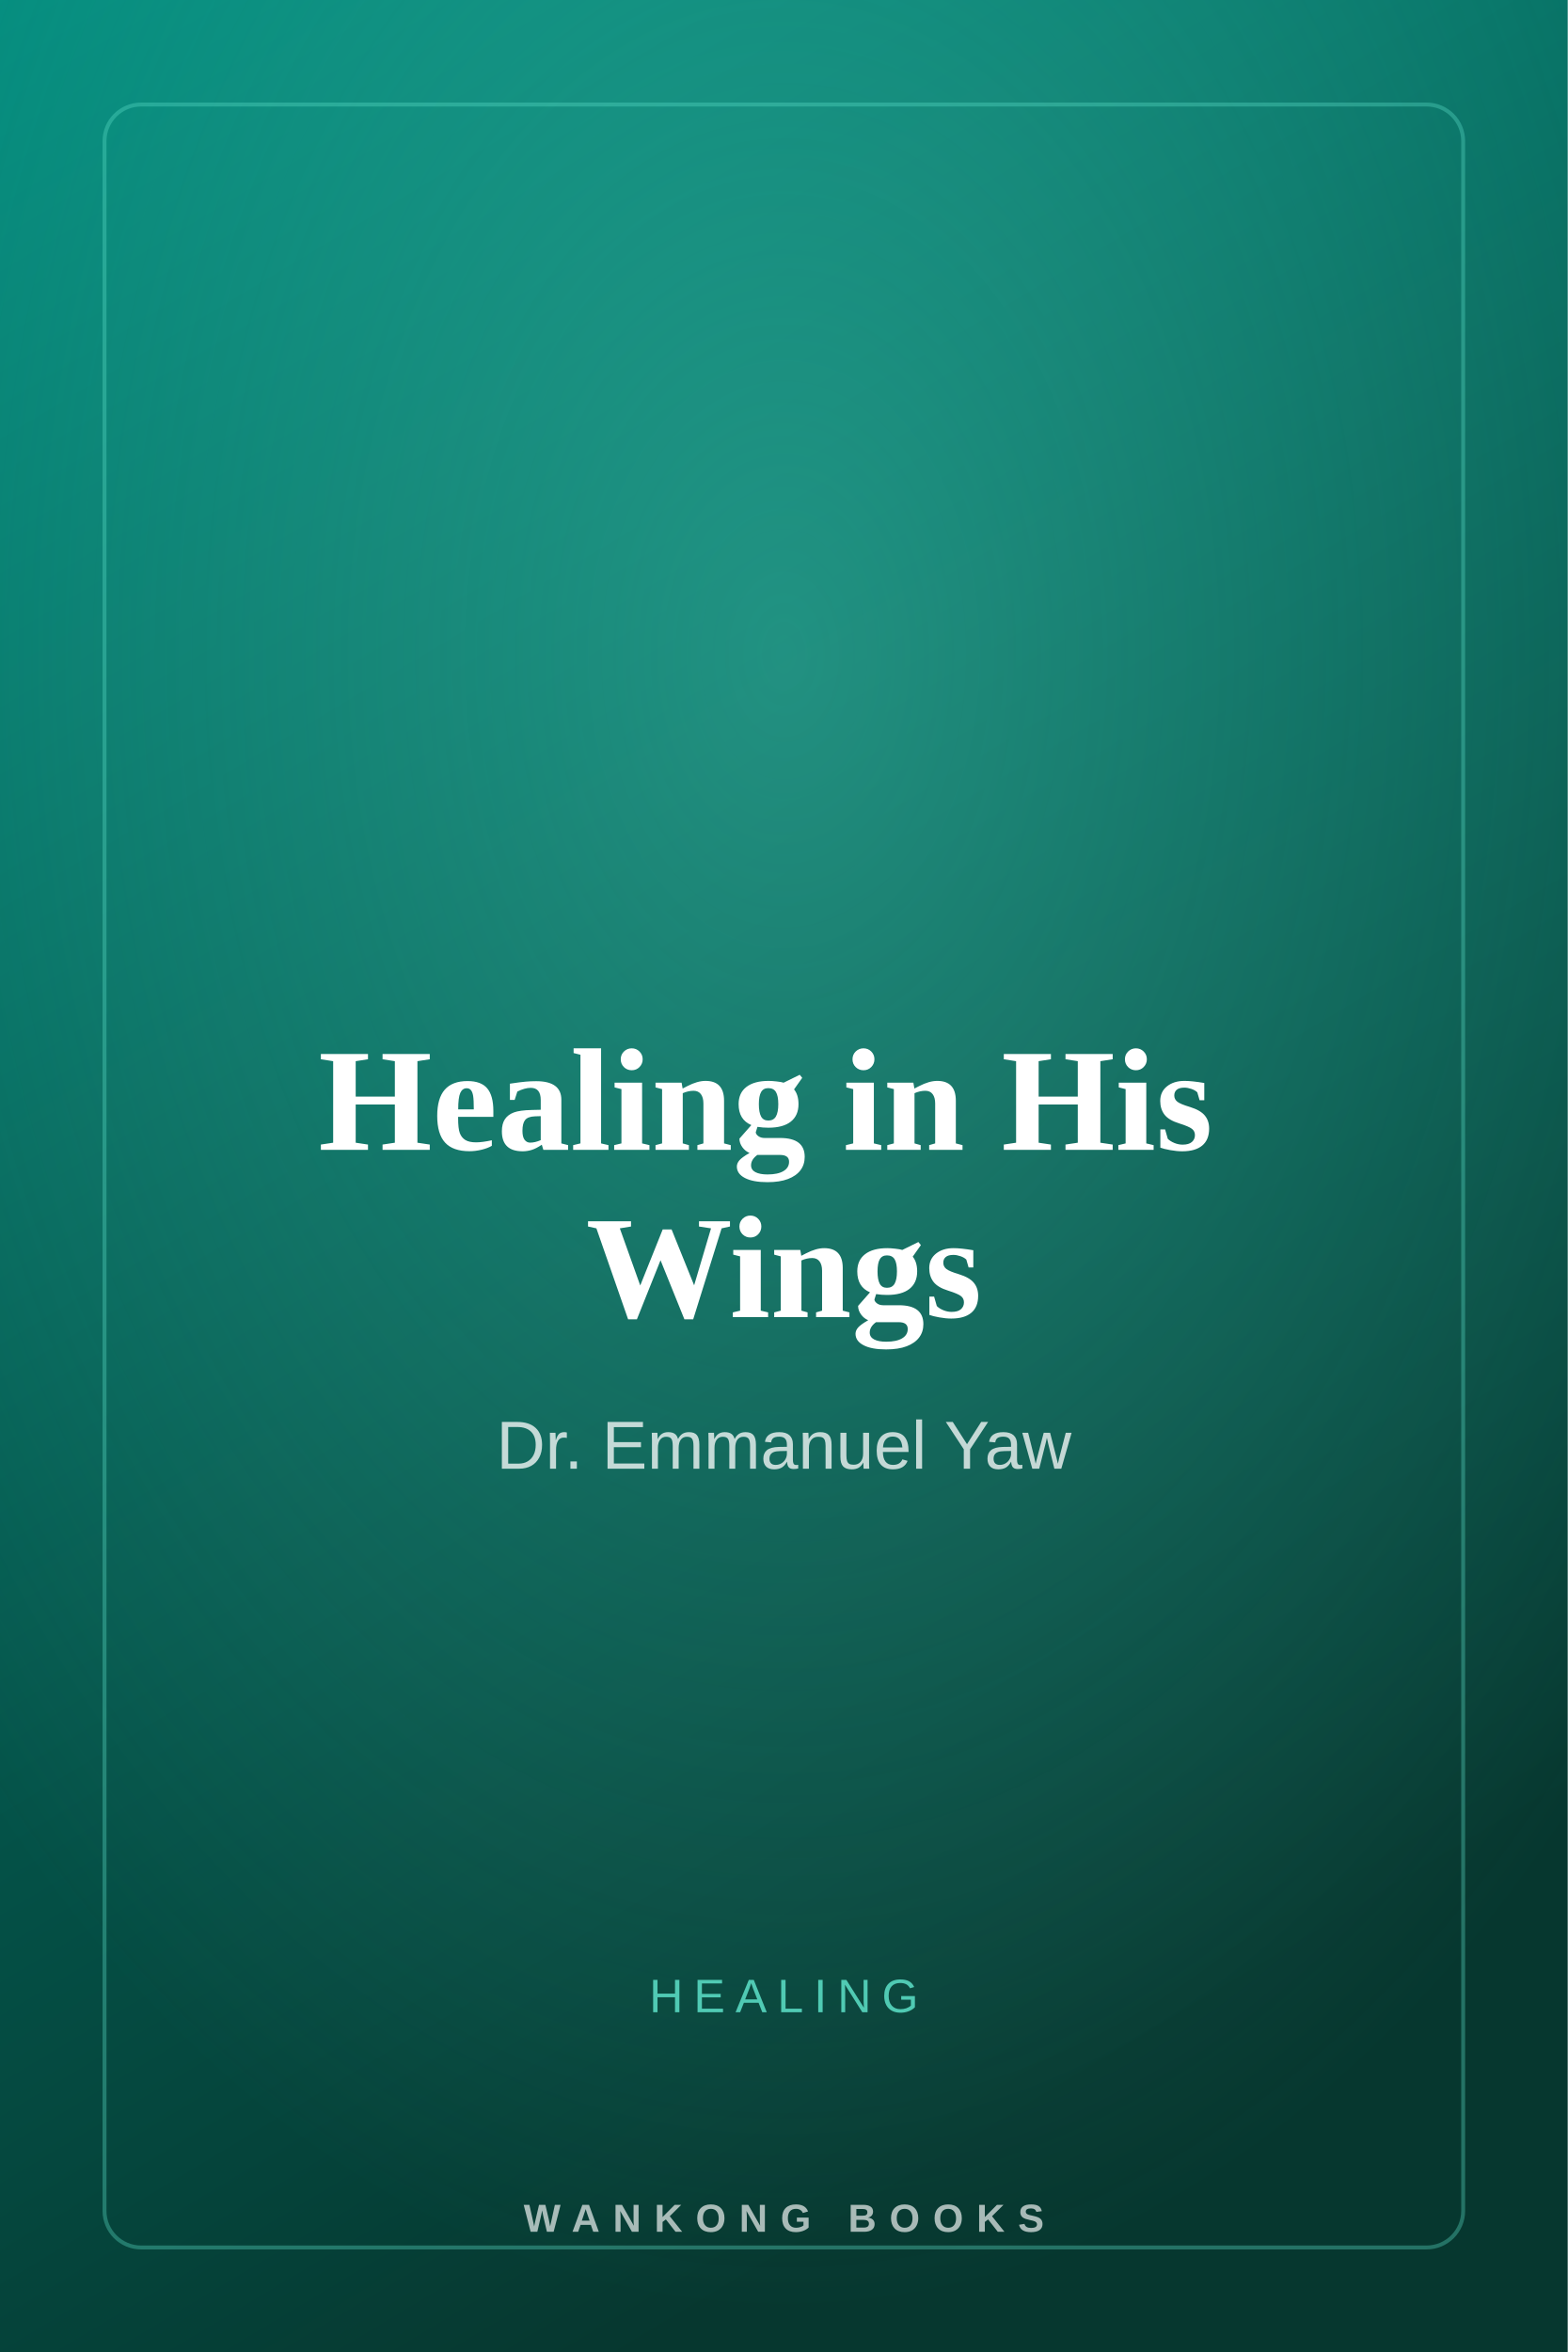
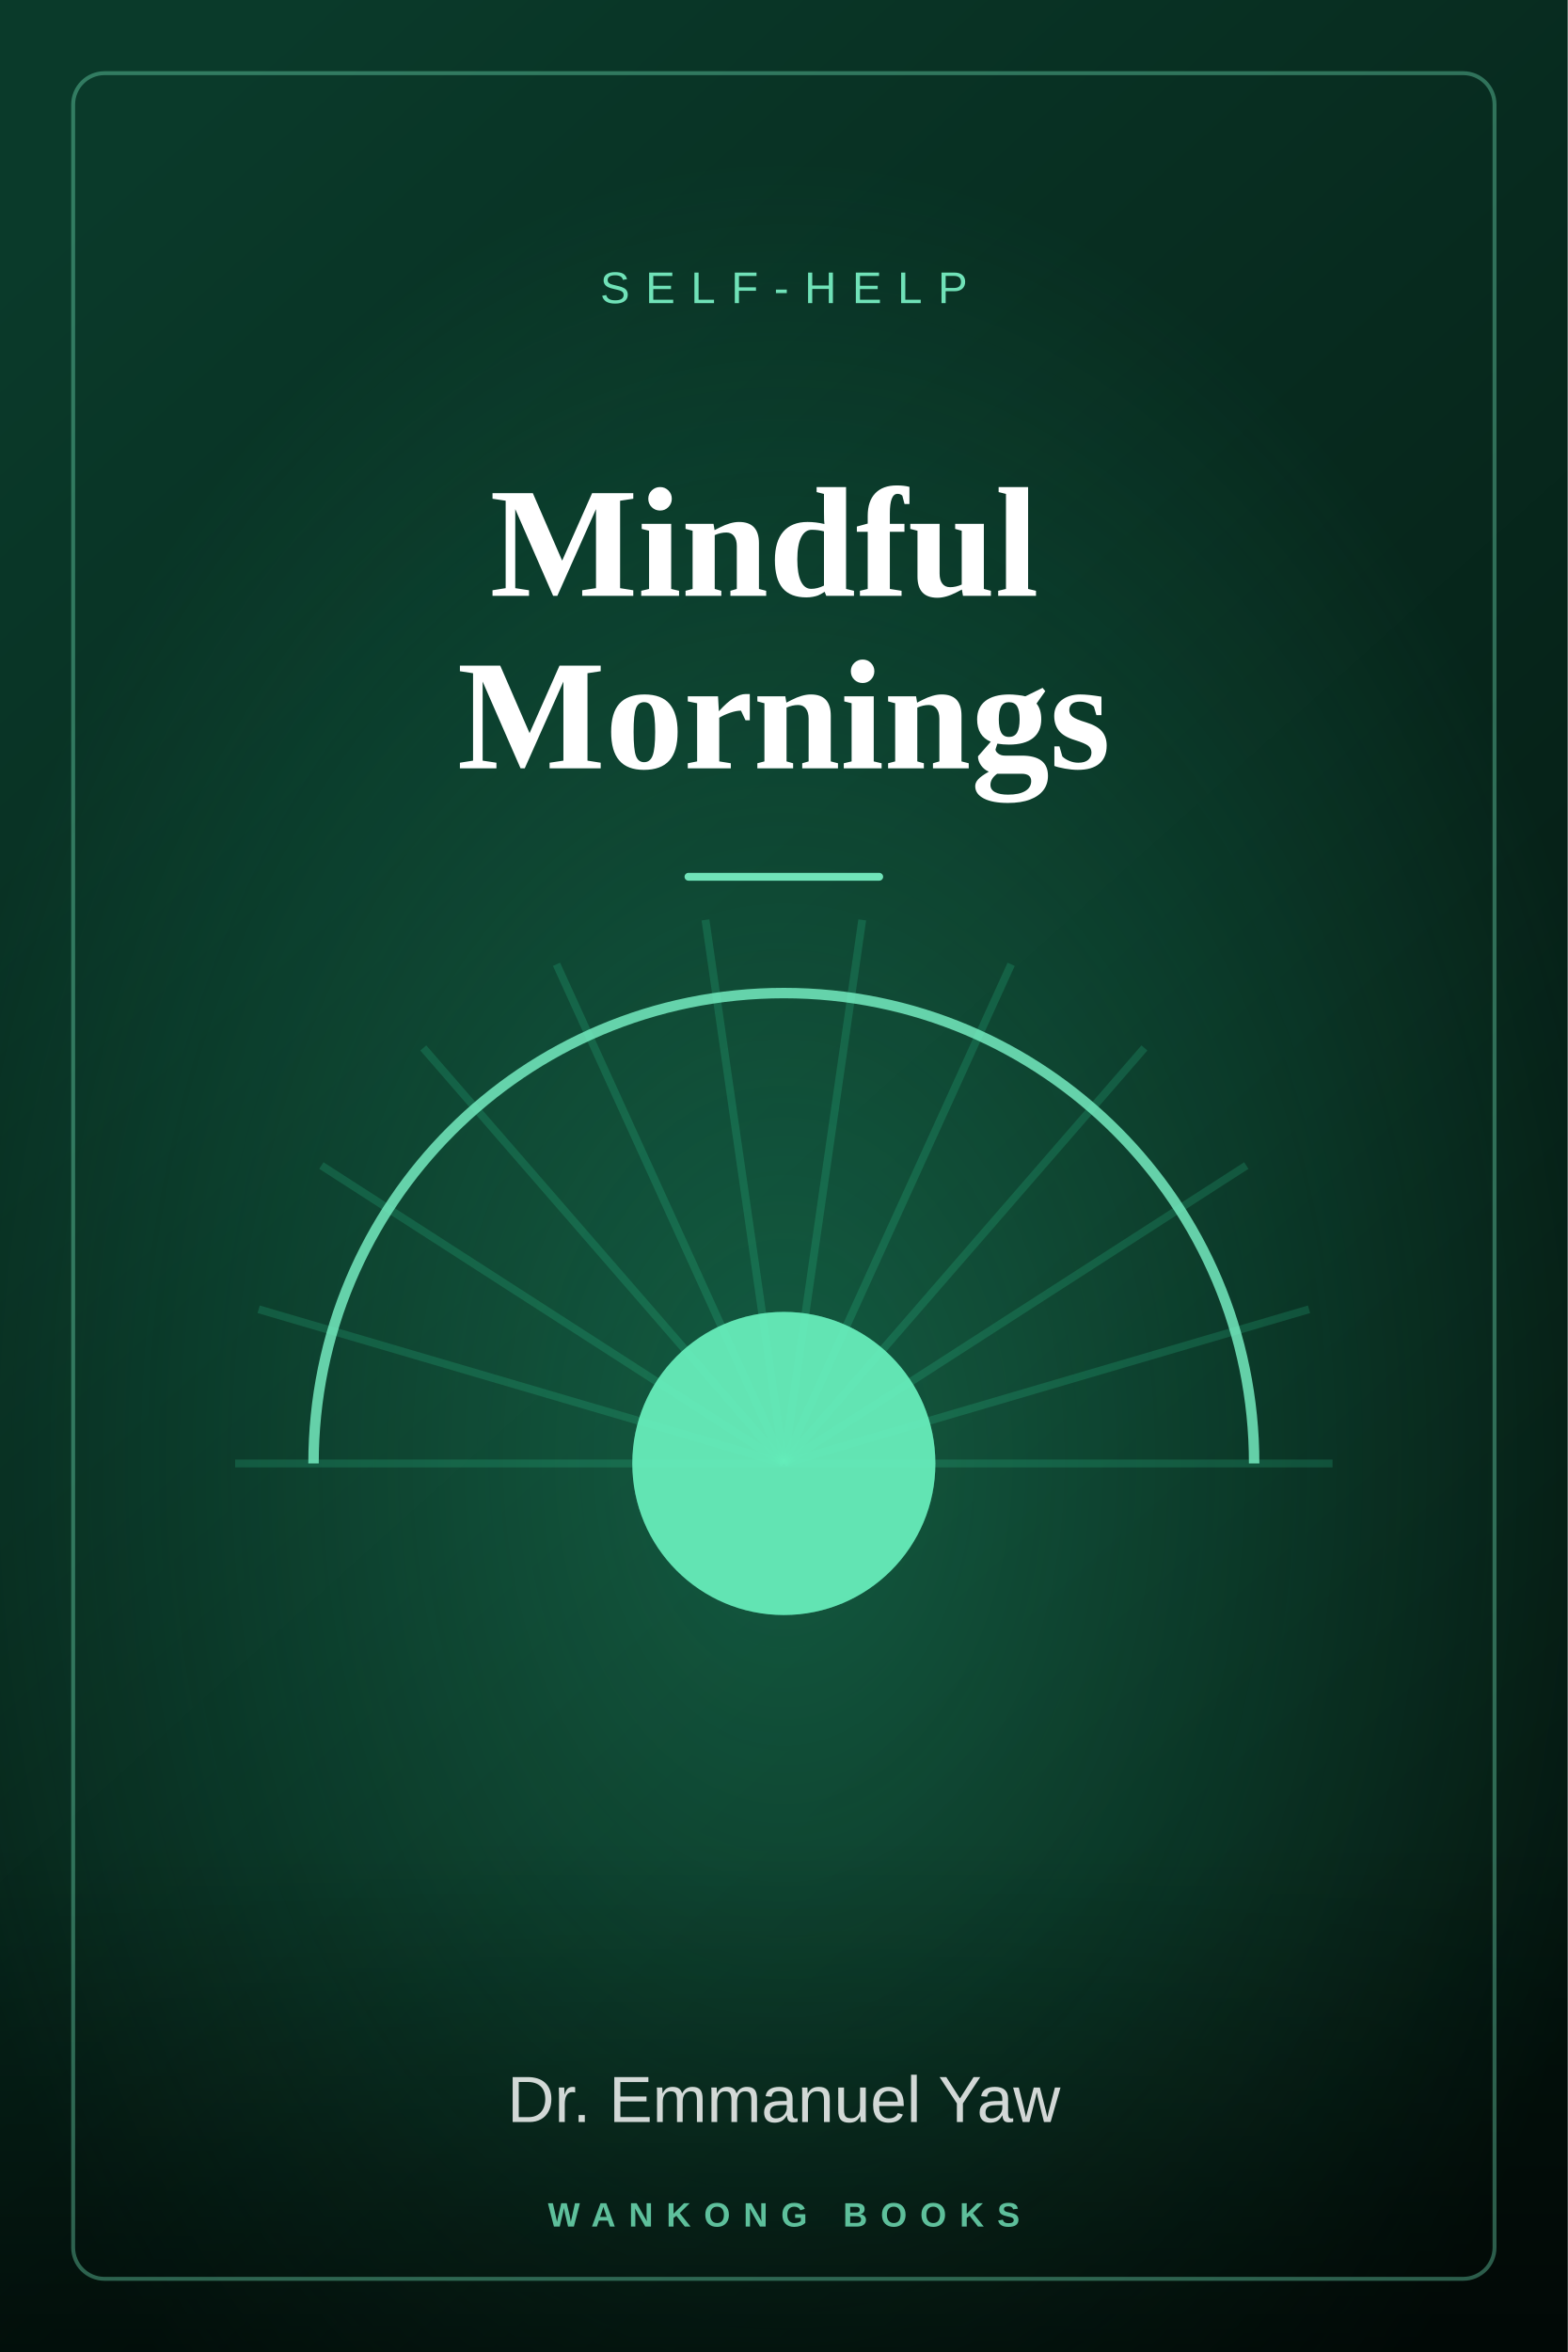
<svg xmlns="http://www.w3.org/2000/svg" width="600" height="900" viewBox="0 0 600 900" font-family="Georgia, 'Times New Roman', serif">
  <defs>
-     <linearGradient id="g" x1="0" y1="0" x2="0.4" y2="1">
-       <stop offset="0" stop-color="#00897B" />
-       <stop offset="1" stop-color="#06372F" />
+     <linearGradient id="g" x1="0.2" y1="0" x2="0.8" y2="1">
+       <stop offset="0" stop-color="#0A3A2A" />
+       <stop offset="1" stop-color="#03130D" />
    </linearGradient>
-     <radialGradient id="glow" cx="0.5" cy="0.28" r="0.7">
-       <stop offset="0" stop-color="#5CE0C8" stop-opacity="0.35" />
-       <stop offset="1" stop-color="#5CE0C8" stop-opacity="0" />
+     <radialGradient id="glow" cx="0.5" cy="0.62" r="0.55">
+       <stop offset="0" stop-color="#34E0A0" stop-opacity="0.30" />
+       <stop offset="1" stop-color="#34E0A0" stop-opacity="0" />
    </radialGradient>
+     <linearGradient id="vig" x1="0" y1="0" x2="0" y2="1">
+       <stop offset="0" stop-color="#000" stop-opacity="0.0" />
+       <stop offset="0.78" stop-color="#000" stop-opacity="0.0" />
+       <stop offset="1" stop-color="#000" stop-opacity="0.55" />
+     </linearGradient>
  </defs>
  <rect width="600" height="900" fill="url(#g)" />
  <rect width="600" height="900" fill="url(#glow)" />
-   <rect x="40" y="40" width="520" height="820" rx="14" fill="none" stroke="#5CE0C8" stroke-width="1.5" opacity="0.35" />
-   <text x="300.0" y="770" fill="#5CE0C8" font-size="18" letter-spacing="4" text-anchor="middle" font-family="Arial, sans-serif" opacity="0.85">HEALING</text>
-   <text x="300.0" y="440" fill="#ffffff" font-size="56" font-weight="bold" text-anchor="middle" style="paint-order:stroke">
-     <tspan x="300.0" dy="0">Healing in His</tspan>
-     <tspan x="300.0" dy="64">Wings</tspan>
+   <line x1="300" y1="560" x2="90" y2="560" stroke="#34E0A0" stroke-width="3" opacity="0.18" />
+   <line x1="300" y1="560" x2="99" y2="501" stroke="#34E0A0" stroke-width="3" opacity="0.18" />
+   <line x1="300" y1="560" x2="123" y2="446" stroke="#34E0A0" stroke-width="3" opacity="0.18" />
+   <line x1="300" y1="560" x2="162" y2="401" stroke="#34E0A0" stroke-width="3" opacity="0.18" />
+   <line x1="300" y1="560" x2="213" y2="369" stroke="#34E0A0" stroke-width="3" opacity="0.18" />
+   <line x1="300" y1="560" x2="270" y2="352" stroke="#34E0A0" stroke-width="3" opacity="0.18" />
+   <line x1="300" y1="560" x2="330" y2="352" stroke="#34E0A0" stroke-width="3" opacity="0.18" />
+   <line x1="300" y1="560" x2="387" y2="369" stroke="#34E0A0" stroke-width="3" opacity="0.18" />
+   <line x1="300" y1="560" x2="438" y2="401" stroke="#34E0A0" stroke-width="3" opacity="0.18" />
+   <line x1="300" y1="560" x2="477" y2="446" stroke="#34E0A0" stroke-width="3" opacity="0.18" />
+   <line x1="300" y1="560" x2="501" y2="501" stroke="#34E0A0" stroke-width="3" opacity="0.18" />
+   <line x1="300" y1="560" x2="510" y2="560" stroke="#34E0A0" stroke-width="3" opacity="0.18" />
+   <path d="M120 560 A180 180 0 0 1 480 560" fill="none" stroke="#7BF5C8" stroke-width="4" opacity="0.8" />
+   <circle cx="300" cy="560" r="58" fill="#7BF5C8" opacity="0.9" />
+   <circle cx="300" cy="560" r="58" fill="#34E0A0" opacity="0.25" />
+   <rect width="600" height="900" fill="url(#vig)" />
+   <rect x="28" y="28" width="544" height="844" rx="12" fill="none" stroke="#7BF5C8" stroke-width="1.5" opacity="0.35" />
+   <text x="300" y="116" fill="#7BF5C8" font-size="17" letter-spacing="6" text-anchor="middle" font-family="Arial, sans-serif" opacity="0.9">SELF-HELP</text>
+   <text x="300" y="228" fill="#ffffff" font-size="60" font-weight="bold" text-anchor="middle" style="paint-order:stroke">
+     <tspan x="300" dy="0">Mindful</tspan>
+     <tspan x="300" dy="66">Mornings</tspan>
  </text>
-   <text x="300.0" y="562" fill="#ffffff" font-size="26" text-anchor="middle" opacity="0.75" font-family="Arial, sans-serif">Dr. Emmanuel Yaw</text>
-   <text x="300.0" y="854" fill="#ffffff" font-size="15" letter-spacing="5" text-anchor="middle" font-family="Arial, sans-serif" font-weight="bold" opacity="0.65">WANKONG BOOKS</text>
+   <rect x="262" y="334" width="76" height="3" rx="1.5" fill="#7BF5C8" opacity="0.9" />
+   <text x="300" y="812" fill="#ffffff" font-size="25" text-anchor="middle" opacity="0.82" font-family="Arial, sans-serif">Dr. Emmanuel Yaw</text>
+   <text x="300" y="852" fill="#7BF5C8" font-size="13" letter-spacing="5" text-anchor="middle" font-family="Arial, sans-serif" font-weight="bold" opacity="0.75">WANKONG BOOKS</text>
</svg>
